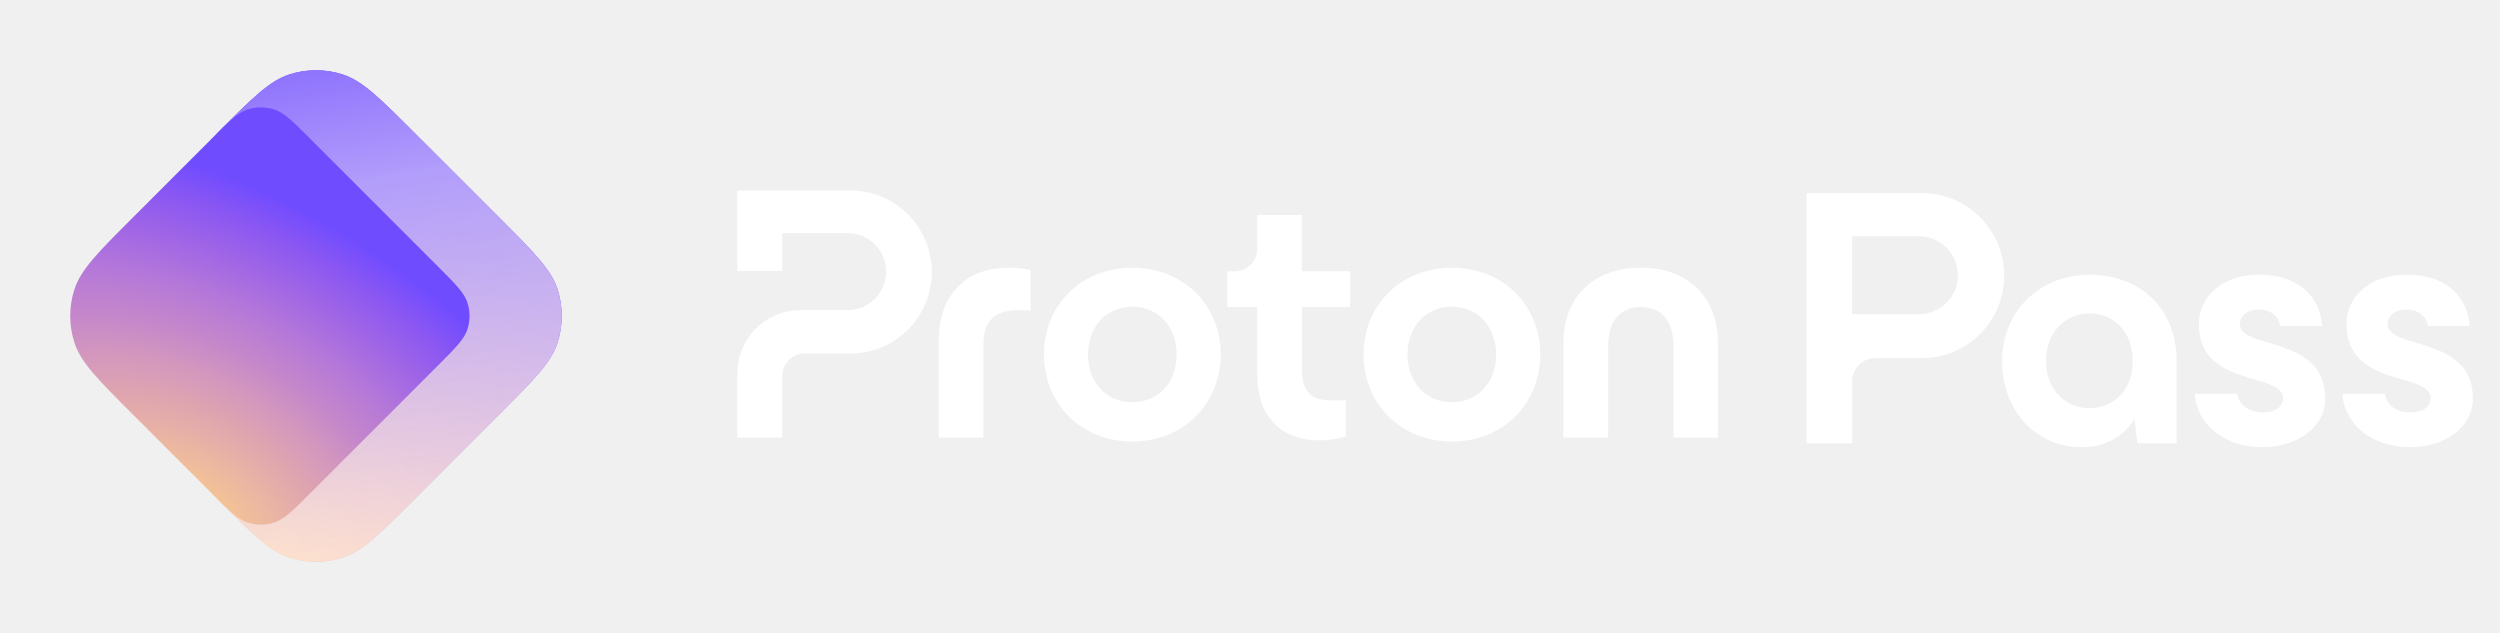
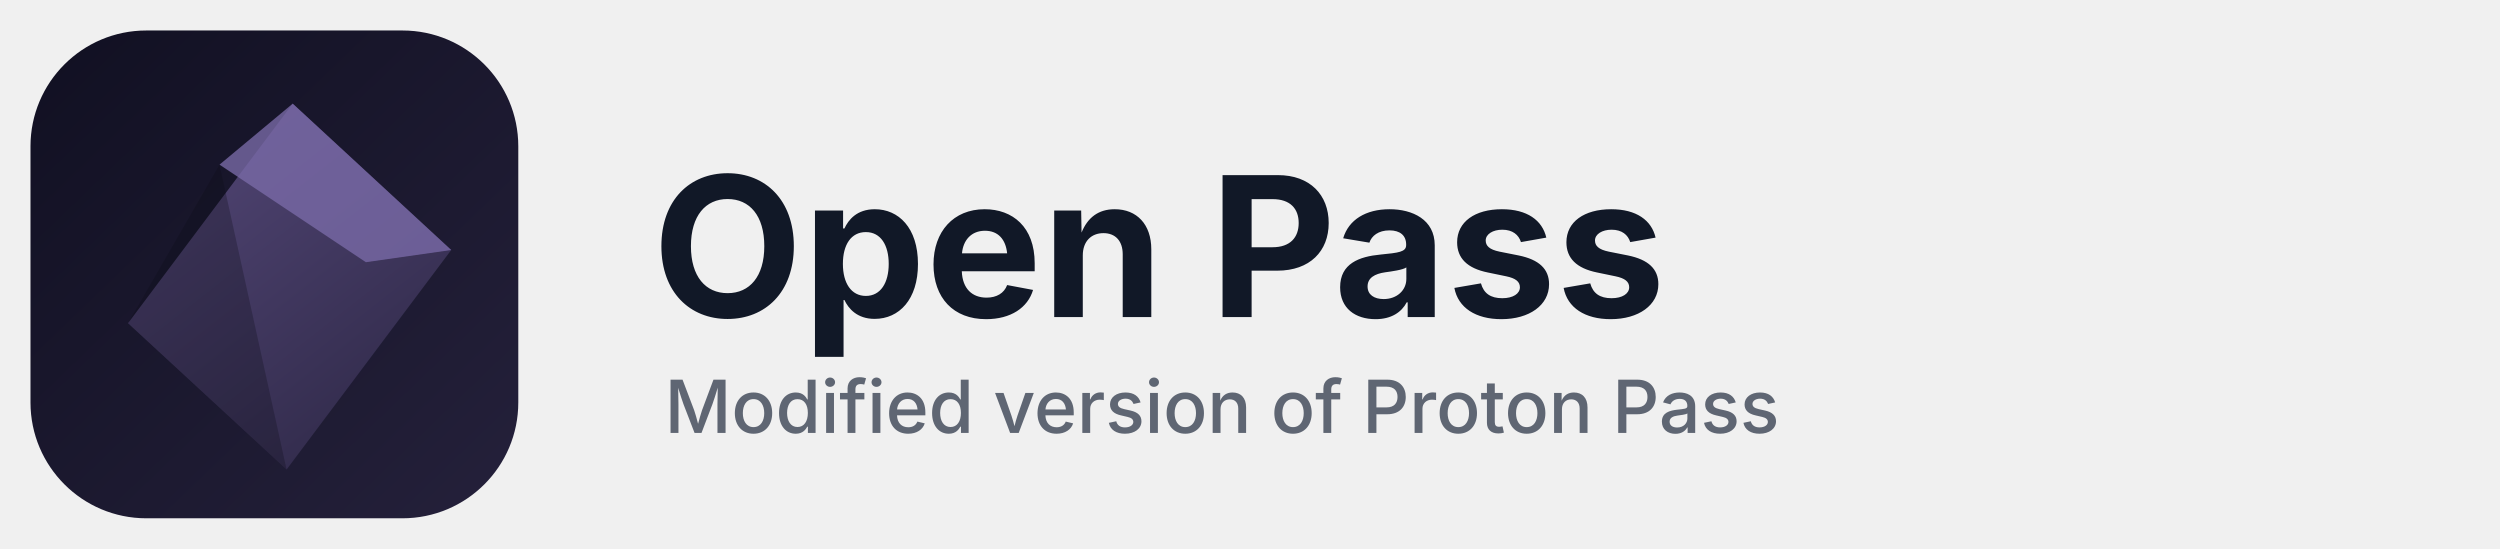
- <svg xmlns="http://www.w3.org/2000/svg" width="178" height="45" viewBox="0 0 178 45" fill="none">
-   <path d="M15.525 9.421C17.966 6.98 19.187 5.759 20.595 5.302C21.833 4.899 23.167 4.899 24.405 5.302C25.813 5.759 27.034 6.98 29.475 9.421L35.578 15.525C38.02 17.966 39.241 19.187 39.698 20.595C40.1 21.833 40.1 23.167 39.698 24.405C39.241 25.813 38.02 27.034 35.578 29.475L29.475 35.578C27.034 38.02 25.813 39.241 24.405 39.698C23.167 40.101 21.833 40.101 20.595 39.698C19.187 39.241 17.966 38.02 15.525 35.578L14.377 34.292C13.683 33.514 13.336 33.124 13.088 32.682C12.869 32.289 12.707 31.866 12.61 31.427C12.5 30.932 12.5 30.41 12.5 29.367L12.5 15.633C12.5 14.589 12.5 14.068 12.61 13.573C12.707 13.134 12.868 12.711 13.088 12.318C13.336 11.876 13.683 11.486 14.377 10.708L15.525 9.421Z" fill="url(#paint0_radial_6206_78139)" />
-   <path d="M15.525 9.421C17.966 6.98 19.187 5.759 20.595 5.302C21.833 4.899 23.167 4.899 24.405 5.302C25.813 5.759 27.034 6.98 29.475 9.421L35.578 15.525C38.02 17.966 39.241 19.187 39.698 20.595C40.1 21.833 40.1 23.167 39.698 24.405C39.241 25.813 38.02 27.034 35.578 29.475L29.475 35.578C27.034 38.02 25.813 39.241 24.405 39.698C23.167 40.101 21.833 40.101 20.595 39.698C19.187 39.241 17.966 38.02 15.525 35.578L14.377 34.292C13.683 33.514 13.336 33.124 13.088 32.682C12.869 32.289 12.707 31.866 12.61 31.427C12.5 30.932 12.5 30.41 12.5 29.367L12.5 15.633C12.5 14.589 12.5 14.068 12.61 13.573C12.707 13.134 12.868 12.711 13.088 12.318C13.336 11.876 13.683 11.486 14.377 10.708L15.525 9.421Z" fill="url(#paint1_linear_6206_78139)" />
-   <path d="M15.089 9.857C16.31 8.636 16.92 8.026 17.624 7.797C18.243 7.596 18.91 7.596 19.529 7.797C20.233 8.026 20.843 8.636 22.064 9.857L31.219 19.012C32.44 20.233 33.05 20.843 33.279 21.547C33.48 22.166 33.48 22.833 33.279 23.452C33.05 24.156 32.44 24.767 31.219 25.987L22.064 35.142C20.843 36.363 20.233 36.974 19.529 37.202C18.91 37.403 18.243 37.403 17.624 37.202C16.92 36.974 16.31 36.363 15.089 35.142L9.421 29.475C6.98 27.033 5.759 25.813 5.302 24.405C4.899 23.167 4.899 21.833 5.302 20.595C5.759 19.187 6.98 17.966 9.421 15.525L15.089 9.857Z" fill="url(#paint2_radial_6206_78139)" />
-   <path d="M52.5 26.574V31.155H55.699V26.774C55.699 26.349 55.866 25.938 56.168 25.638C56.467 25.337 56.875 25.166 57.298 25.166H60.579C62.107 25.166 63.575 24.555 64.656 23.465C65.736 22.379 66.344 20.903 66.344 19.366C66.344 17.829 65.736 16.354 64.656 15.264C63.575 14.177 62.107 13.566 60.575 13.566H52.5V19.291H55.699V16.593H60.362C61.087 16.593 61.78 16.883 62.292 17.397C62.804 17.912 63.092 18.608 63.092 19.337C63.092 20.067 62.804 20.763 62.292 21.278C61.78 21.793 61.087 22.082 60.362 22.082H56.975C56.388 22.082 55.806 22.196 55.265 22.425C54.721 22.65 54.231 22.983 53.815 23.401C53.399 23.819 53.072 24.315 52.845 24.859C52.617 25.398 52.5 25.984 52.5 26.574Z" fill="white" />
-   <path d="M66.838 31.155V24.176C66.838 21.328 68.491 19.062 71.8 19.062C72.329 19.055 72.859 19.112 73.378 19.238V22.107C73.001 22.082 72.677 22.082 72.525 22.082C70.772 22.082 70.019 22.89 70.019 24.526V31.155H66.838Z" fill="white" />
-   <path d="M74.33 25.237C74.33 21.735 76.96 19.066 80.621 19.066C84.282 19.066 86.912 21.735 86.912 25.237C86.912 28.739 84.282 31.434 80.621 31.434C76.96 31.434 74.33 28.736 74.33 25.237ZM83.777 25.237C83.777 23.247 82.448 21.835 80.621 21.835C78.791 21.835 77.465 23.243 77.465 25.237C77.465 27.253 78.794 28.639 80.621 28.639C82.452 28.639 83.777 27.249 83.777 25.237Z" fill="white" />
-   <path d="M97.085 25.237C97.085 21.735 99.715 19.066 103.376 19.066C107.033 19.066 109.663 21.735 109.663 25.237C109.663 28.739 107.033 31.434 103.376 31.434C99.715 31.434 97.085 28.736 97.085 25.237ZM106.528 25.237C106.528 23.247 105.199 21.835 103.372 21.835C101.545 21.835 100.216 23.243 100.216 25.237C100.216 27.253 101.545 28.639 103.372 28.639C105.199 28.639 106.528 27.249 106.528 25.237Z" fill="white" />
-   <path d="M111.316 31.155V24.43C111.316 21.307 113.296 19.062 116.828 19.062C120.336 19.062 122.316 21.303 122.316 24.43V31.155H119.16V24.68C119.16 22.943 118.382 21.857 116.828 21.857C115.275 21.857 114.497 22.94 114.497 24.68V31.155H111.316Z" fill="white" />
-   <path d="M96.132 21.86H92.699V26.27C92.699 27.807 93.249 28.511 94.828 28.511C94.977 28.511 95.354 28.511 95.83 28.486V31.08C95.179 31.255 94.604 31.359 93.975 31.359C91.32 31.359 89.514 29.747 89.514 26.699V21.86H87.381V19.316H87.915C88.124 19.316 88.334 19.273 88.526 19.194C88.721 19.112 88.895 18.994 89.045 18.844C89.194 18.694 89.311 18.519 89.393 18.323C89.475 18.126 89.514 17.919 89.514 17.708V15.31H92.695V19.316H96.128V21.86H96.132Z" fill="white" />
-   <path d="M148.775 19.562C145.2 19.562 142.55 22.187 142.55 25.687C142.55 29.387 145.1 31.837 148.175 31.837C149.875 31.837 151.225 31.087 151.975 29.812L152.175 31.562H154.975V25.712C154.975 21.912 152.325 19.562 148.775 19.562ZM148.775 29.062C147 29.062 145.675 27.687 145.675 25.687C145.675 23.687 147.025 22.312 148.775 22.312C150.5 22.312 151.85 23.637 151.85 25.687C151.85 27.987 150.3 29.062 148.775 29.062Z" fill="white" />
-   <path d="M161.109 31.837C163.509 31.837 165.559 30.462 165.559 28.362C165.559 23.862 159.484 24.912 159.484 23.087C159.484 22.487 160.009 22.037 160.834 22.037C161.684 22.037 162.234 22.512 162.359 23.212H165.334C165.159 20.912 163.409 19.537 160.834 19.562C158.184 19.562 156.559 21.137 156.559 23.087C156.559 27.637 162.559 26.462 162.559 28.362C162.559 28.937 162.009 29.362 161.109 29.362C160.234 29.362 159.434 28.937 159.284 28.037H156.259C156.434 30.262 158.384 31.837 161.109 31.837Z" fill="white" />
-   <path d="M171.62 31.837C174.02 31.837 176.07 30.462 176.07 28.362C176.07 23.862 169.995 24.912 169.995 23.087C169.995 22.487 170.52 22.037 171.345 22.037C172.195 22.037 172.745 22.512 172.87 23.212H175.845C175.67 20.912 173.92 19.537 171.345 19.562C168.695 19.562 167.07 21.137 167.07 23.087C167.07 27.637 173.07 26.462 173.07 28.362C173.07 28.937 172.52 29.362 171.62 29.362C170.745 29.362 169.945 28.937 169.795 28.037H166.77C166.945 30.262 168.895 31.837 171.62 31.837Z" fill="white" />
-   <path d="M136.84 13.75H128.625V31.563H131.879V27.129C131.879 26.698 132.049 26.282 132.357 25.978C132.66 25.674 133.076 25.5 133.506 25.5H136.84C138.395 25.5 139.885 24.881 140.98 23.784C142.079 22.684 142.694 21.192 142.694 19.639C142.698 18.868 142.549 18.101 142.257 17.388C141.964 16.675 141.533 16.023 140.987 15.476C140.441 14.93 139.798 14.496 139.085 14.199C138.377 13.902 137.614 13.75 136.84 13.75ZM139.404 19.592C139.404 19.958 139.331 20.32 139.19 20.657C139.049 20.993 138.847 21.301 138.587 21.558C138.33 21.815 138.022 22.021 137.686 22.159C137.35 22.3 136.988 22.369 136.623 22.369H131.865V16.82H136.623C136.988 16.82 137.35 16.892 137.69 17.033C138.026 17.174 138.333 17.381 138.59 17.637C138.847 17.898 139.053 18.206 139.19 18.543C139.328 18.883 139.4 19.245 139.396 19.61L139.404 19.592Z" fill="white" />
+ <svg xmlns="http://www.w3.org/2000/svg" viewBox="0 0 820 180" width="820" height="180">
  <defs>
-     <radialGradient id="paint0_radial_6206_78139" cx="0" cy="0" r="1" gradientUnits="userSpaceOnUse" gradientTransform="translate(15.5629 40.6821) rotate(-58.142) scale(29.2164 45.6885)">
-       <stop stop-color="#FFD580" />
-       <stop offset="0.094" stop-color="#F6C592" />
-       <stop offset="0.205" stop-color="#EBB6A2" />
-       <stop offset="0.324" stop-color="#DFA5AF" />
-       <stop offset="0.429" stop-color="#D397BE" />
-       <stop offset="0.534" stop-color="#C486CB" />
-       <stop offset="0.649" stop-color="#B578D9" />
-       <stop offset="0.771" stop-color="#A166E5" />
-       <stop offset="0.891" stop-color="#8B57F2" />
-       <stop offset="1" stop-color="#704CFF" />
-     </radialGradient>
-     <linearGradient id="paint1_linear_6206_78139" x1="14.357" y1="-1.95" x2="21.164" y2="39.598" gradientUnits="userSpaceOnUse">
-       <stop stop-color="#6D4AFF" />
-       <stop offset="0.392" stop-color="#B39FFB" stop-opacity="0.978" />
-       <stop offset="1" stop-color="#FFE8DB" stop-opacity="0.8" />
+     <linearGradient id="bg" x1="14" y1="12" x2="162" y2="166" gradientUnits="userSpaceOnUse">
+       <stop offset="0" stop-color="#111022" />
+       <stop offset="1" stop-color="#24203a" />
    </linearGradient>
-     <radialGradient id="paint2_radial_6206_78139" cx="0" cy="0" r="1" gradientUnits="userSpaceOnUse" gradientTransform="translate(12.9966 37.1245) rotate(-58.142) scale(23.5002 36.7495)">
-       <stop stop-color="#FFD580" />
-       <stop offset="0.094" stop-color="#F6C592" />
-       <stop offset="0.205" stop-color="#EBB6A2" />
-       <stop offset="0.324" stop-color="#DFA5AF" />
-       <stop offset="0.429" stop-color="#D397BE" />
-       <stop offset="0.534" stop-color="#C486CB" />
-       <stop offset="0.649" stop-color="#B578D9" />
-       <stop offset="0.771" stop-color="#A166E5" />
-       <stop offset="0.891" stop-color="#8B57F2" />
-       <stop offset="1" stop-color="#704CFF" />
-     </radialGradient>
+     <linearGradient id="mark" x1="58" y1="42" x2="138" y2="144" gradientUnits="userSpaceOnUse">
+       <stop offset="0" stop-color="#514574" />
+       <stop offset="1" stop-color="#2f2948" />
+     </linearGradient>
  </defs>
+   <rect x="10" y="10" width="160" height="160" rx="38" fill="url(#bg)" />
+   <path d="M96 34 148 82 94 154 42 106z" fill="url(#mark)" />
+   <path d="M96 34 148 82 120 86 72 54z" fill="#7a6aa8" opacity=".78" />
+   <path d="M42 106 72 54 94 154z" fill="#0b0a16" opacity=".28" />
+   <text x="214" y="104" font-family="Inter, -apple-system, BlinkMacSystemFont, 'SF Pro Display', 'Segoe UI', sans-serif" font-size="64" font-weight="700" fill="#111827">
+         Open Pass
+     </text>
+   <text x="218" y="142" font-family="Inter, -apple-system, BlinkMacSystemFont, 'SF Pro Text', 'Segoe UI', sans-serif" font-size="24" font-weight="500" fill="#5f6673">
+         Modified version of Proton Pass
+     </text>
</svg>
